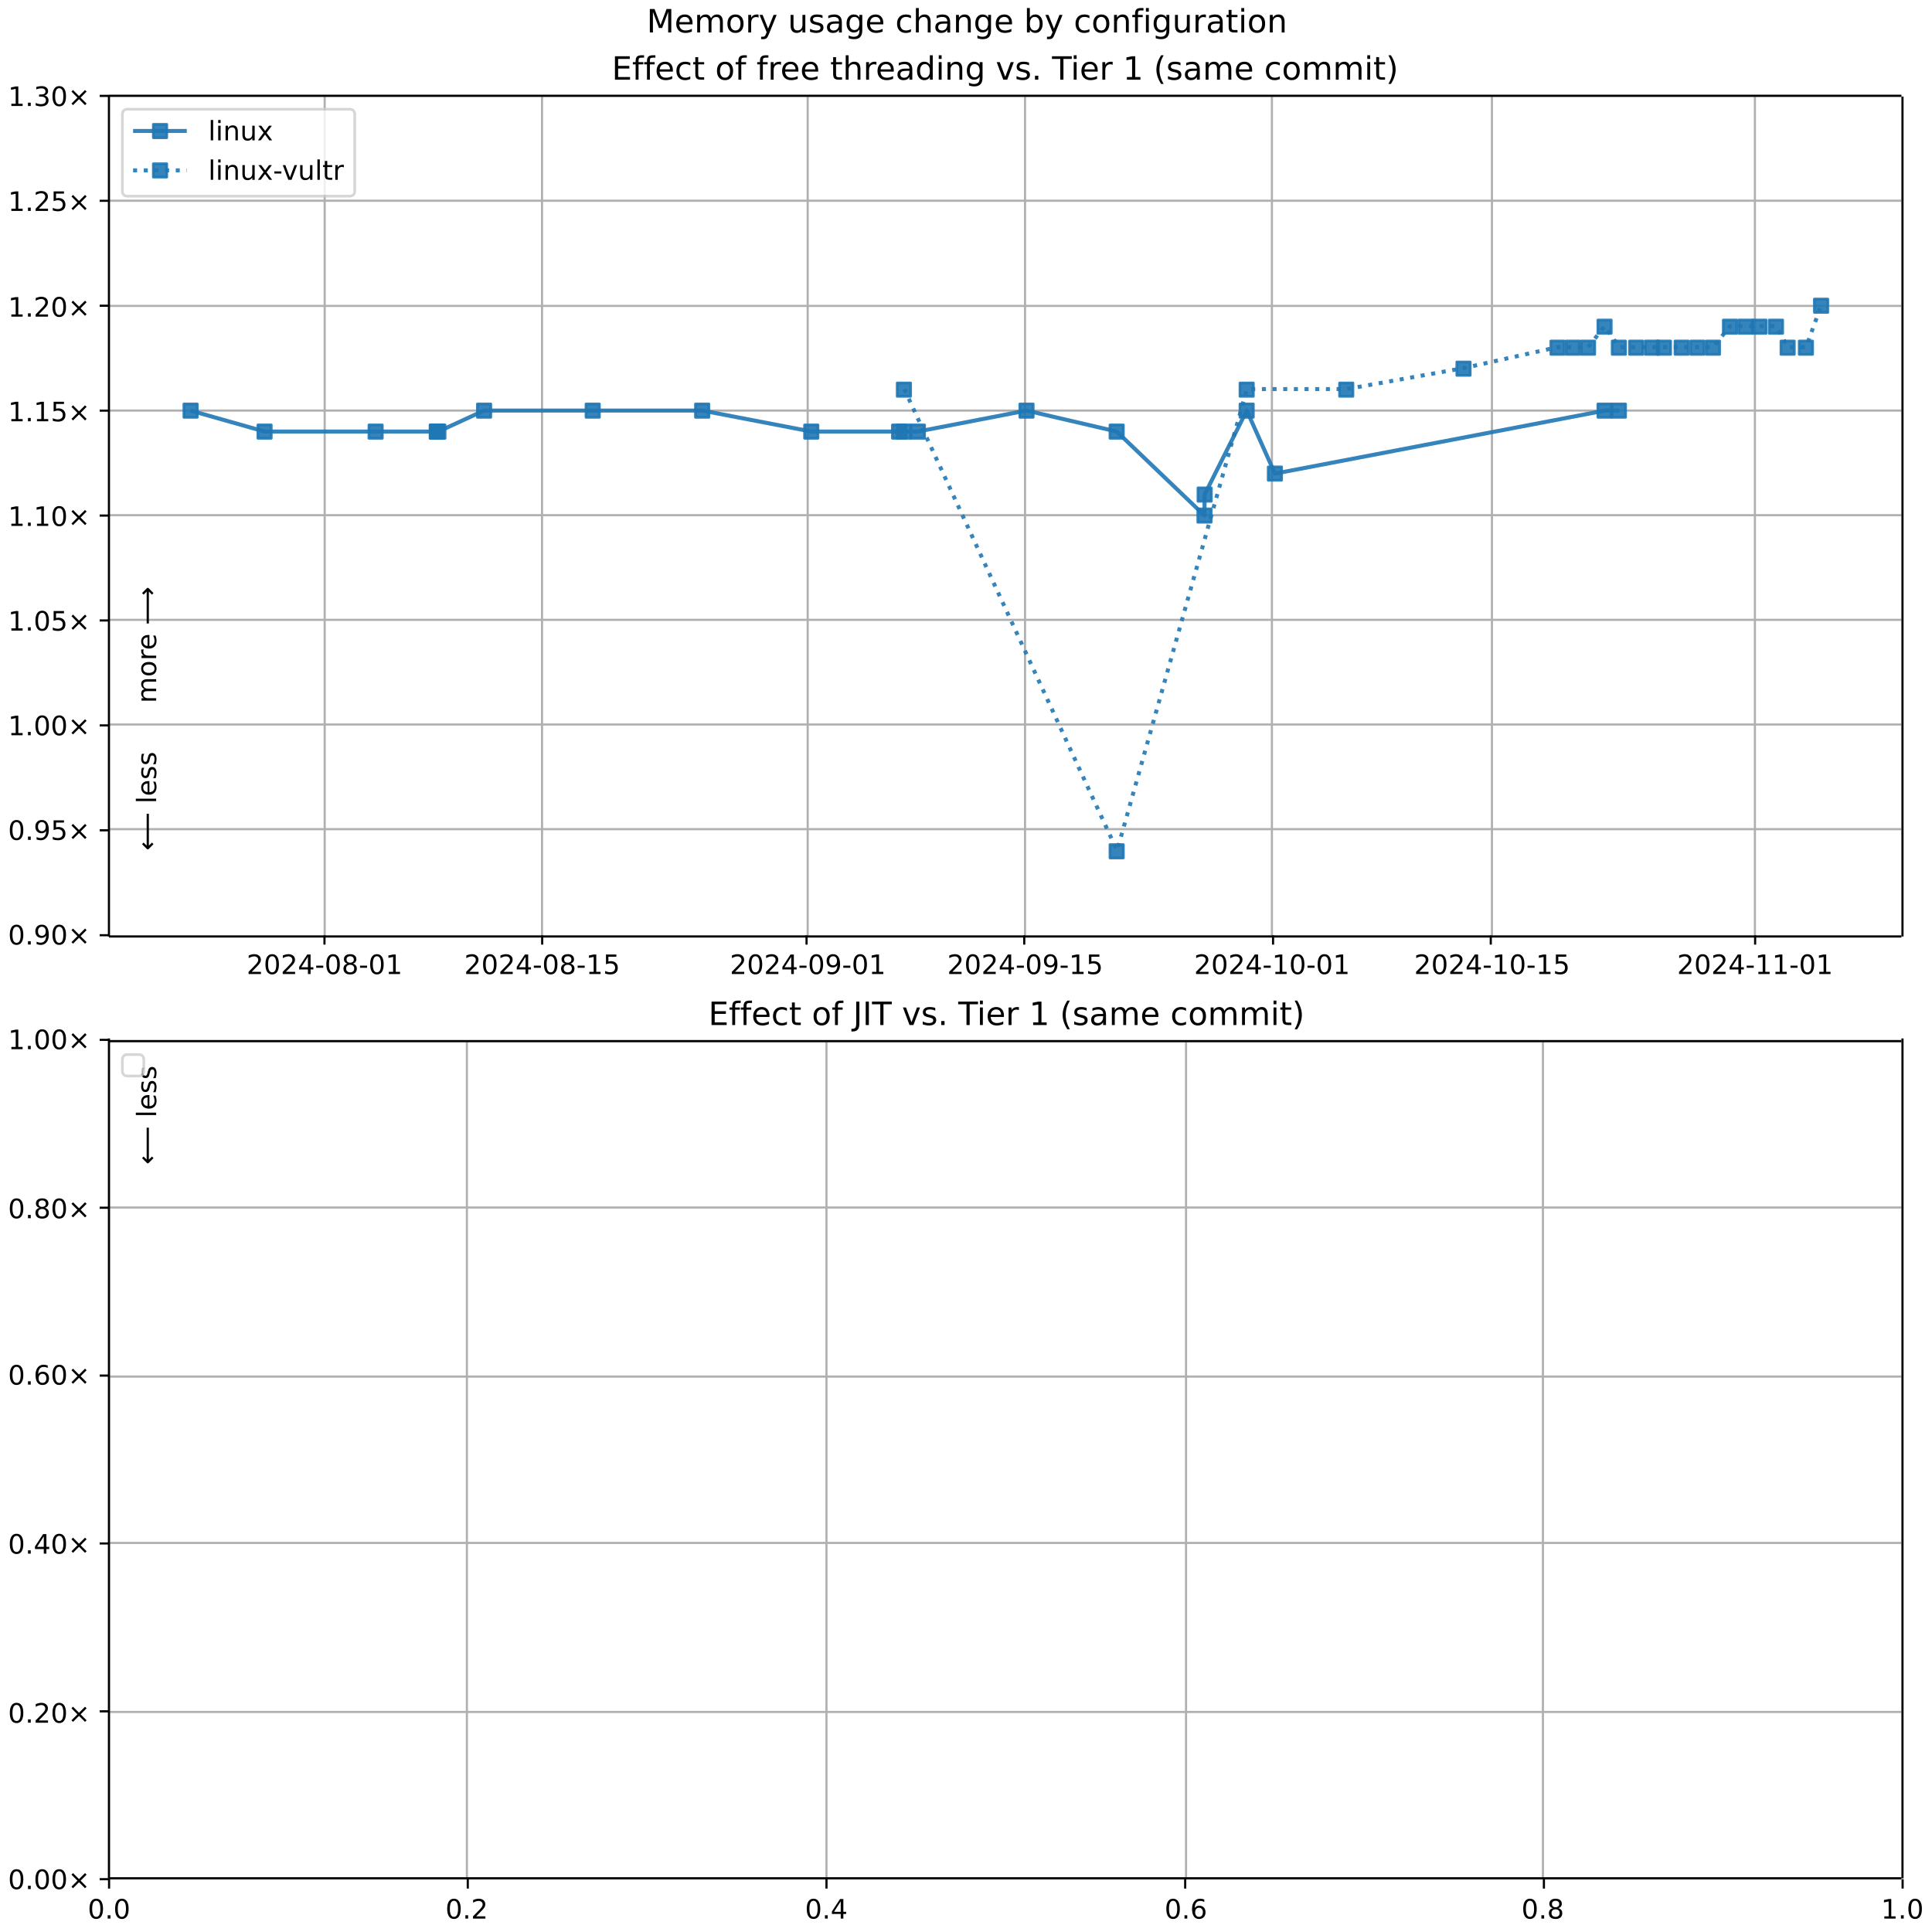
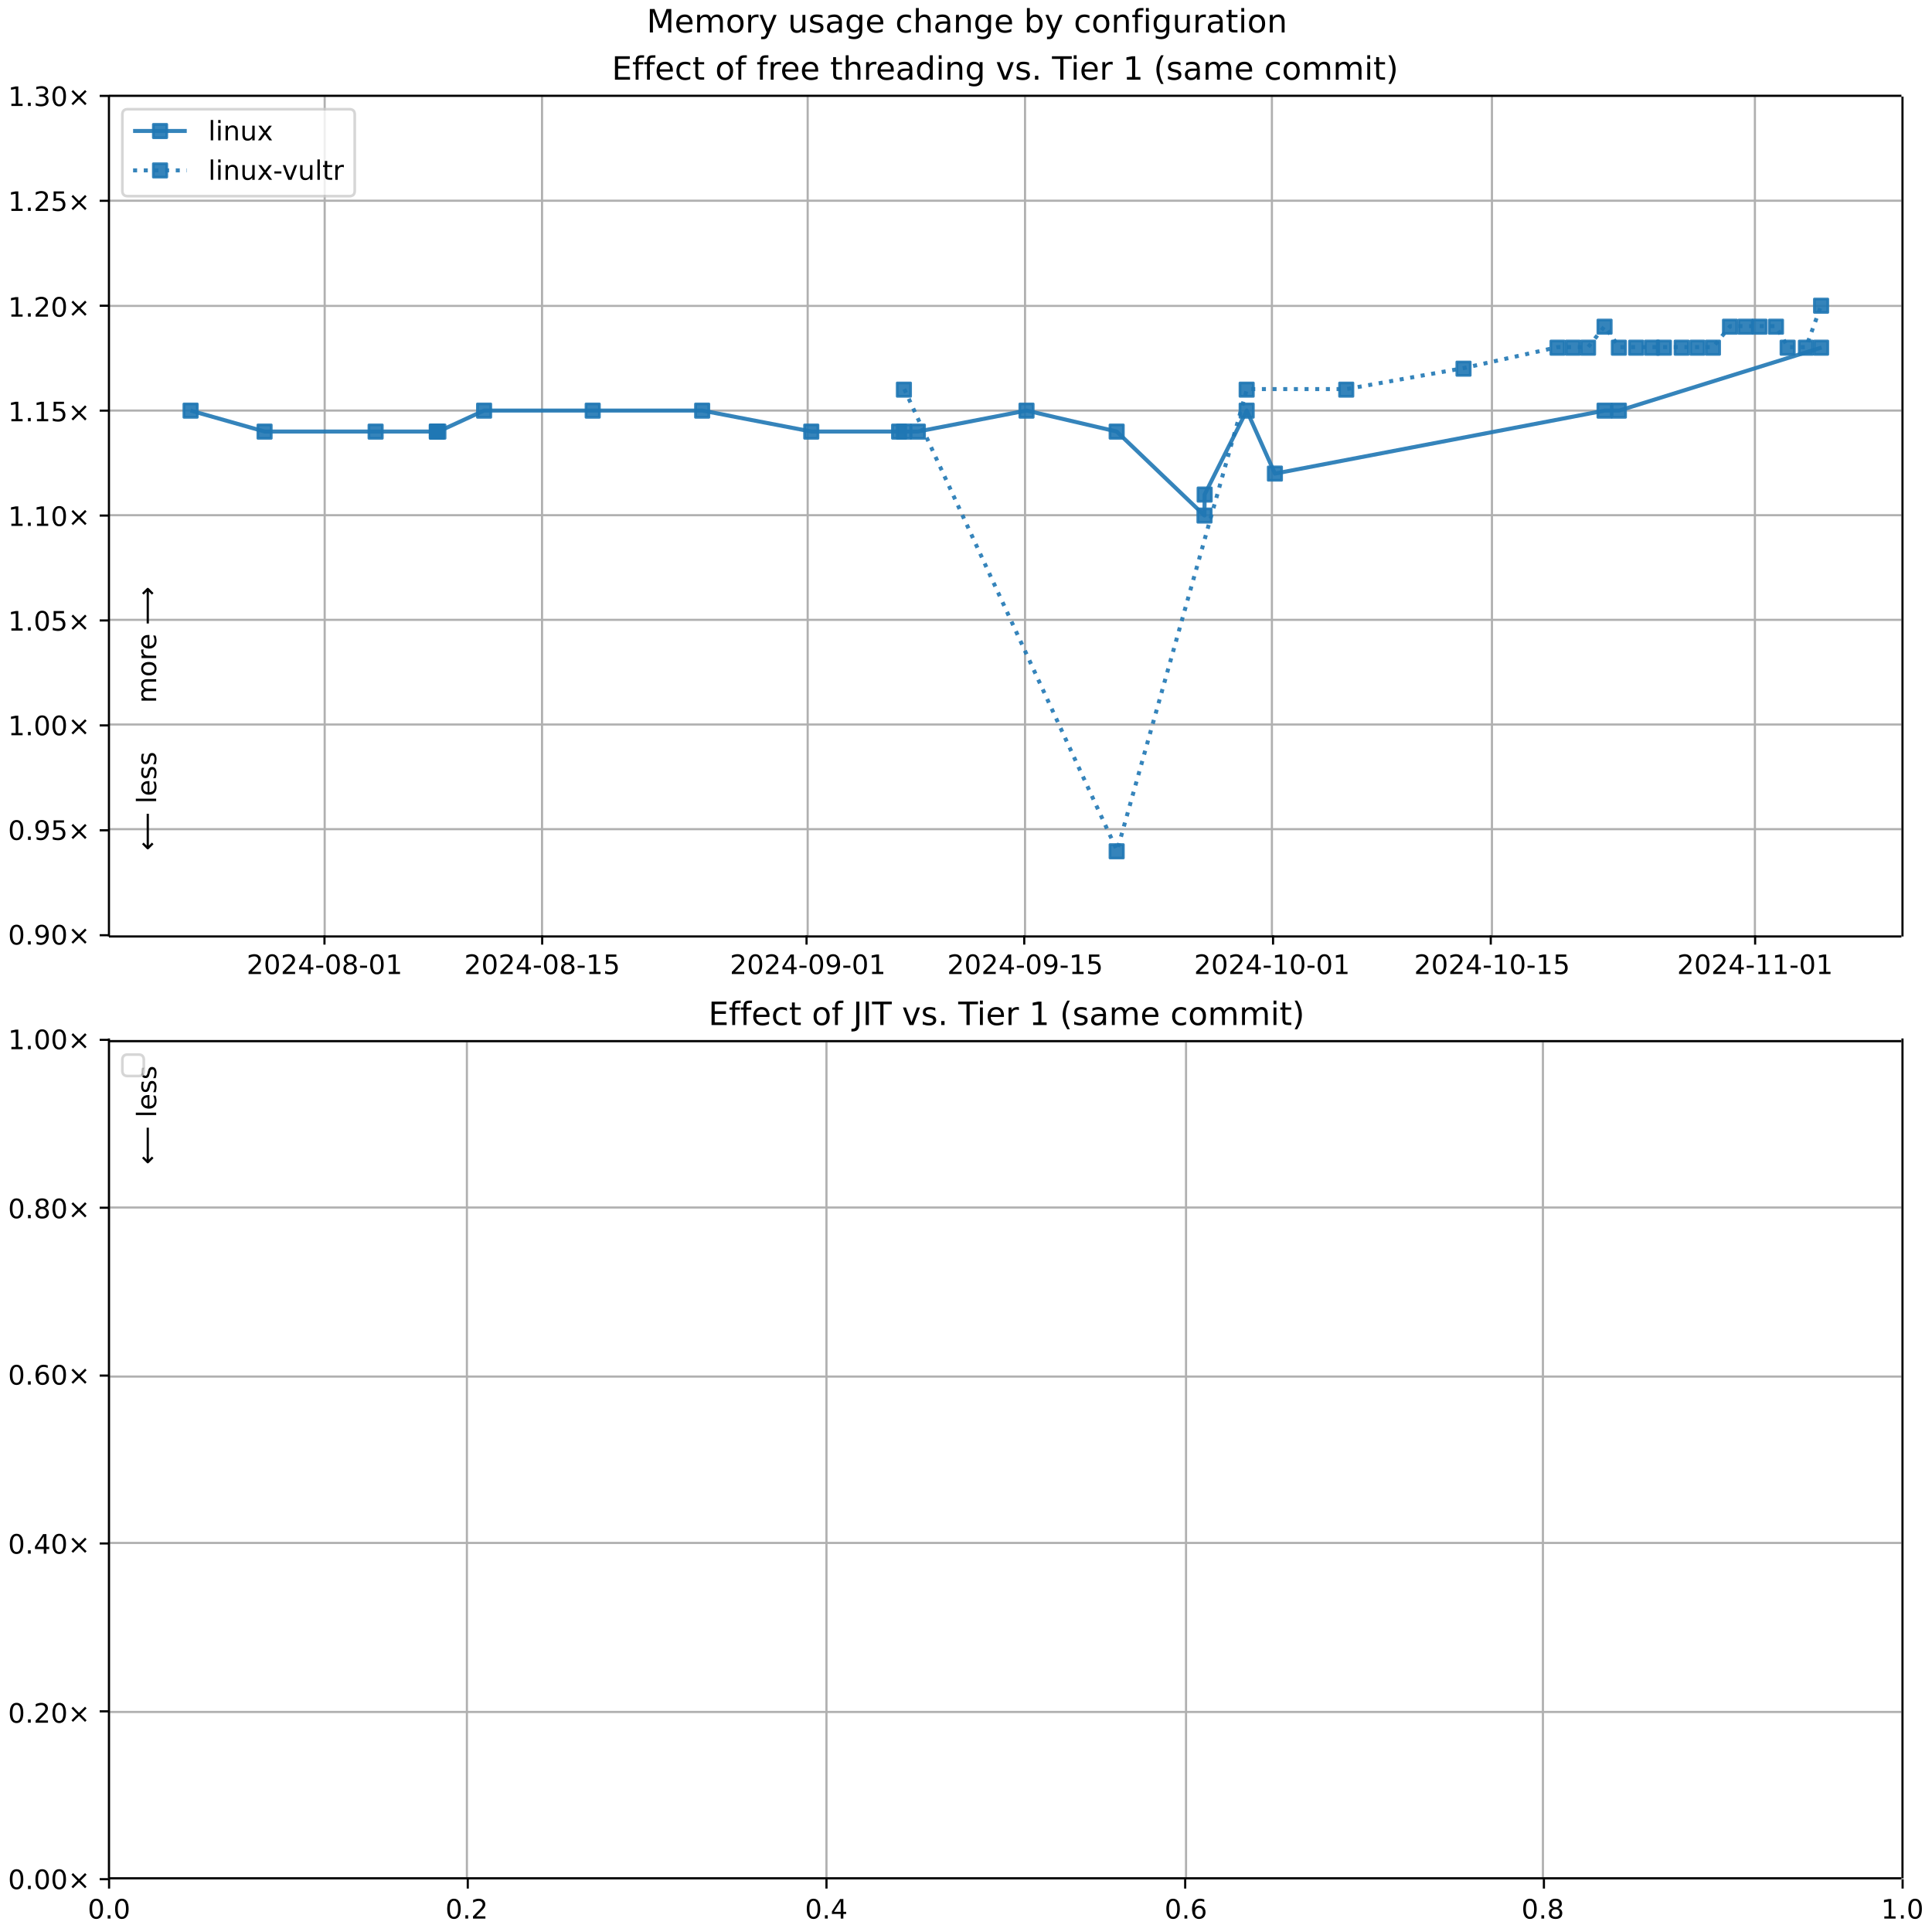
<svg xmlns="http://www.w3.org/2000/svg" xmlns:xlink="http://www.w3.org/1999/xlink" width="720pt" height="720pt" version="1.1" viewBox="0 0 720 720">
  <defs>
    <style type="text/css">*{stroke-linejoin: round; stroke-linecap: butt}</style>
  </defs>
  <path d="m0 720h720v-720h-720z" fill="#fff" />
  <path d="m40.6 349h668v-313h-668z" fill="#fff" />
  <path d="m121 349v-313" clip-path="url(#e)" fill="none" stroke="#b0b0b0" stroke-linecap="square" stroke-width=".8" />
  <defs>
    <path id="l" d="m0 0v3.5" stroke="#000" stroke-width=".8" />
  </defs>
  <use x="120.923" y="348.529" stroke="#000000" stroke-width=".8" xlink:href="#l" />
  <g transform="translate(91.9 363) scale(.1 -.1)">
    <defs>
      <path id="f" transform="scale(.0156)" d="m1228 531h2203v-531h-2962v531q359 372 979 998 621 627 780 809 303 340 423 576 121 236 121 464 0 372-261 606-261 235-680 235-297 0-627-103-329-103-704-313v638q381 153 712 231 332 78 607 78 725 0 1156-363 431-362 431-968 0-288-108-546-107-257-392-607-78-91-497-524-418-433-1181-1211z" />
      <path id="b" transform="scale(.0156)" d="m2034 4250q-487 0-733-480-245-479-245-1442 0-959 245-1439 246-480 733-480 491 0 736 480 246 480 246 1439 0 963-246 1442-245 480-736 480zm0 500q785 0 1199-621 414-620 414-1801 0-1178-414-1799-414-620-1199-620-784 0-1198 620-414 621-414 1799 0 1181 414 1801 414 621 1198 621z" />
      <path id="r" transform="scale(.0156)" d="m2419 4116-1594-2491h1594v2491zm-166 550h794v-3041h666v-525h-666v-1100h-628v1100h-2106v609l1940 2957z" />
      <path id="j" transform="scale(.0156)" d="m313 2009h1684v-512h-1684v512z" />
      <path id="ac" transform="scale(.0156)" d="m2034 2216q-450 0-708-241-257-241-257-662 0-422 257-663 258-241 708-241t709 242q260 243 260 662 0 421-258 662-257 241-711 241zm-631 268q-406 100-633 378-226 279-226 679 0 559 398 884 399 325 1092 325 697 0 1094-325t397-884q0-400-227-679-226-278-629-378 456-106 710-416 255-309 255-755 0-679-414-1042-414-362-1186-362-771 0-1186 362-414 363-414 1042 0 446 256 755 257 310 713 416zm-231 997q0-362 226-565 227-203 636-203 407 0 636 203 230 203 230 565 0 363-230 566-229 203-636 203-409 0-636-203-226-203-226-566z" />
      <path id="c" transform="scale(.0156)" d="m794 531h1031v3560l-1122-225v575l1116 225h631v-4135h1031v-531h-2687v531z" />
    </defs>
    <use xlink:href="#f" />
    <use x="63.623" xlink:href="#b" />
    <use x="127.246" xlink:href="#f" />
    <use x="190.869" xlink:href="#r" />
    <use x="254.492" xlink:href="#j" />
    <use x="290.576" xlink:href="#b" />
    <use x="354.199" xlink:href="#ac" />
    <use x="417.822" xlink:href="#j" />
    <use x="453.906" xlink:href="#b" />
    <use x="517.529" xlink:href="#c" />
  </g>
  <path d="m202 349v-313" clip-path="url(#e)" fill="none" stroke="#b0b0b0" stroke-linecap="square" stroke-width=".8" />
  <use x="202.056" y="348.529" stroke="#000000" stroke-width=".8" xlink:href="#l" />
  <g transform="translate(173 363) scale(.1 -.1)">
    <defs>
      <path id="u" transform="scale(.0156)" d="m691 4666h2478v-532h-1900v-1143q137 47 274 70 138 23 276 23 781 0 1237-428 457-428 457-1159 0-753-469-1171-469-417-1322-417-294 0-599 50-304 50-629 150v635q281-153 581-228t634-75q541 0 856 284 316 284 316 772 0 487-316 771-315 285-856 285-253 0-505-56-251-56-513-175v2344z" />
    </defs>
    <use xlink:href="#f" />
    <use x="63.623" xlink:href="#b" />
    <use x="127.246" xlink:href="#f" />
    <use x="190.869" xlink:href="#r" />
    <use x="254.492" xlink:href="#j" />
    <use x="290.576" xlink:href="#b" />
    <use x="354.199" xlink:href="#ac" />
    <use x="417.822" xlink:href="#j" />
    <use x="453.906" xlink:href="#c" />
    <use x="517.529" xlink:href="#u" />
  </g>
  <path d="m301 349v-313" clip-path="url(#e)" fill="none" stroke="#b0b0b0" stroke-linecap="square" stroke-width=".8" />
  <use x="300.575" y="348.529" stroke="#000000" stroke-width=".8" xlink:href="#l" />
  <g transform="translate(272 363) scale(.1 -.1)">
    <defs>
      <path id="ab" transform="scale(.0156)" d="m703 97v575q238-113 481-172 244-59 479-59 625 0 954 420 330 420 377 1277-181-269-460-413-278-144-615-144-700 0-1108 423-408 424-408 1159 0 718 425 1152 425 435 1131 435 810 0 1236-621 427-620 427-1801 0-1103-524-1761-523-658-1407-658-238 0-482 47-243 47-506 141zm1256 1978q425 0 673 290 249 291 249 798 0 503-249 795-248 292-673 292t-673-292-248-795q0-507 248-798 248-290 673-290z" />
    </defs>
    <use xlink:href="#f" />
    <use x="63.623" xlink:href="#b" />
    <use x="127.246" xlink:href="#f" />
    <use x="190.869" xlink:href="#r" />
    <use x="254.492" xlink:href="#j" />
    <use x="290.576" xlink:href="#b" />
    <use x="354.199" xlink:href="#ab" />
    <use x="417.822" xlink:href="#j" />
    <use x="453.906" xlink:href="#b" />
    <use x="517.529" xlink:href="#c" />
  </g>
  <path d="m382 349v-313" clip-path="url(#e)" fill="none" stroke="#b0b0b0" stroke-linecap="square" stroke-width=".8" />
  <use x="381.708" y="348.529" stroke="#000000" stroke-width=".8" xlink:href="#l" />
  <g transform="translate(353 363) scale(.1 -.1)">
    <use xlink:href="#f" />
    <use x="63.623" xlink:href="#b" />
    <use x="127.246" xlink:href="#f" />
    <use x="190.869" xlink:href="#r" />
    <use x="254.492" xlink:href="#j" />
    <use x="290.576" xlink:href="#b" />
    <use x="354.199" xlink:href="#ab" />
    <use x="417.822" xlink:href="#j" />
    <use x="453.906" xlink:href="#c" />
    <use x="517.529" xlink:href="#u" />
  </g>
  <path d="m474 349v-313" clip-path="url(#e)" fill="none" stroke="#b0b0b0" stroke-linecap="square" stroke-width=".8" />
  <use x="474.432" y="348.529" stroke="#000000" stroke-width=".8" xlink:href="#l" />
  <g transform="translate(445 363) scale(.1 -.1)">
    <use xlink:href="#f" />
    <use x="63.623" xlink:href="#b" />
    <use x="127.246" xlink:href="#f" />
    <use x="190.869" xlink:href="#r" />
    <use x="254.492" xlink:href="#j" />
    <use x="290.576" xlink:href="#c" />
    <use x="354.199" xlink:href="#b" />
    <use x="417.822" xlink:href="#j" />
    <use x="453.906" xlink:href="#b" />
    <use x="517.529" xlink:href="#c" />
  </g>
  <path d="m556 349v-313" clip-path="url(#e)" fill="none" stroke="#b0b0b0" stroke-linecap="square" stroke-width=".8" />
  <use x="555.565" y="348.529" stroke="#000000" stroke-width=".8" xlink:href="#l" />
  <g transform="translate(527 363) scale(.1 -.1)">
    <use xlink:href="#f" />
    <use x="63.623" xlink:href="#b" />
    <use x="127.246" xlink:href="#f" />
    <use x="190.869" xlink:href="#r" />
    <use x="254.492" xlink:href="#j" />
    <use x="290.576" xlink:href="#c" />
    <use x="354.199" xlink:href="#b" />
    <use x="417.822" xlink:href="#j" />
    <use x="453.906" xlink:href="#c" />
    <use x="517.529" xlink:href="#u" />
  </g>
  <path d="m654 349v-313" clip-path="url(#e)" fill="none" stroke="#b0b0b0" stroke-linecap="square" stroke-width=".8" />
  <use x="654.084" y="348.529" stroke="#000000" stroke-width=".8" xlink:href="#l" />
  <g transform="translate(625 363) scale(.1 -.1)">
    <use xlink:href="#f" />
    <use x="63.623" xlink:href="#b" />
    <use x="127.246" xlink:href="#f" />
    <use x="190.869" xlink:href="#r" />
    <use x="254.492" xlink:href="#j" />
    <use x="290.576" xlink:href="#c" />
    <use x="354.199" xlink:href="#c" />
    <use x="417.822" xlink:href="#j" />
    <use x="453.906" xlink:href="#b" />
    <use x="517.529" xlink:href="#c" />
  </g>
  <path d="m40.6 349h668" clip-path="url(#e)" fill="none" stroke="#b0b0b0" stroke-linecap="square" stroke-width=".8" />
  <defs>
    <path id="h" d="m0 0h-3.5" stroke="#000" stroke-width=".8" />
  </defs>
  <use x="40.646" y="348.529" stroke="#000000" stroke-width=".8" xlink:href="#h" />
  <g transform="translate(3 352) scale(.1 -.1)">
    <defs>
      <path id="d" transform="scale(.0156)" d="m684 794h660v-794h-660v794z" />
      <path id="i" transform="scale(.0156)" d="m4488 3438-1429-1435 1429-1428-372-378-1435 1434-1434-1434-369 378 1425 1428-1425 1435 369 378 1434-1435 1435 1435 372-378z" />
    </defs>
    <use xlink:href="#b" />
    <use x="63.623" xlink:href="#d" />
    <use x="95.41" xlink:href="#ab" />
    <use x="159.033" xlink:href="#b" />
    <use x="222.656" xlink:href="#i" />
  </g>
  <path d="m40.6 309h668" clip-path="url(#e)" fill="none" stroke="#b0b0b0" stroke-linecap="square" stroke-width=".8" />
  <use x="40.646" y="309.429" stroke="#000000" stroke-width=".8" xlink:href="#h" />
  <g transform="translate(3 313) scale(.1 -.1)">
    <use xlink:href="#b" />
    <use x="63.623" xlink:href="#d" />
    <use x="95.41" xlink:href="#ab" />
    <use x="159.033" xlink:href="#u" />
    <use x="222.656" xlink:href="#i" />
  </g>
  <path d="m40.6 270h668" clip-path="url(#e)" fill="none" stroke="#b0b0b0" stroke-linecap="square" stroke-width=".8" />
  <use x="40.646" y="270.33" stroke="#000000" stroke-width=".8" xlink:href="#h" />
  <g transform="translate(3 274) scale(.1 -.1)">
    <use xlink:href="#c" />
    <use x="63.623" xlink:href="#d" />
    <use x="95.41" xlink:href="#b" />
    <use x="159.033" xlink:href="#b" />
    <use x="222.656" xlink:href="#i" />
  </g>
  <path d="m40.6 231h668" clip-path="url(#e)" fill="none" stroke="#b0b0b0" stroke-linecap="square" stroke-width=".8" />
  <use x="40.646" y="231.23" stroke="#000000" stroke-width=".8" xlink:href="#h" />
  <g transform="translate(3 235) scale(.1 -.1)">
    <use xlink:href="#c" />
    <use x="63.623" xlink:href="#d" />
    <use x="95.41" xlink:href="#b" />
    <use x="159.033" xlink:href="#u" />
    <use x="222.656" xlink:href="#i" />
  </g>
  <path d="m40.6 192h668" clip-path="url(#e)" fill="none" stroke="#b0b0b0" stroke-linecap="square" stroke-width=".8" />
  <use x="40.646" y="192.131" stroke="#000000" stroke-width=".8" xlink:href="#h" />
  <g transform="translate(3 196) scale(.1 -.1)">
    <use xlink:href="#c" />
    <use x="63.623" xlink:href="#d" />
    <use x="95.41" xlink:href="#c" />
    <use x="159.033" xlink:href="#b" />
    <use x="222.656" xlink:href="#i" />
  </g>
  <path d="m40.6 153h668" clip-path="url(#e)" fill="none" stroke="#b0b0b0" stroke-linecap="square" stroke-width=".8" />
  <use x="40.646" y="153.031" stroke="#000000" stroke-width=".8" xlink:href="#h" />
  <g transform="translate(3 157) scale(.1 -.1)">
    <use xlink:href="#c" />
    <use x="63.623" xlink:href="#d" />
    <use x="95.41" xlink:href="#c" />
    <use x="159.033" xlink:href="#u" />
    <use x="222.656" xlink:href="#i" />
  </g>
  <path d="m40.6 114h668" clip-path="url(#e)" fill="none" stroke="#b0b0b0" stroke-linecap="square" stroke-width=".8" />
  <use x="40.646" y="113.932" stroke="#000000" stroke-width=".8" xlink:href="#h" />
  <g transform="translate(3 118) scale(.1 -.1)">
    <use xlink:href="#c" />
    <use x="63.623" xlink:href="#d" />
    <use x="95.41" xlink:href="#f" />
    <use x="159.033" xlink:href="#b" />
    <use x="222.656" xlink:href="#i" />
  </g>
  <path d="m40.6 74.8h668" clip-path="url(#e)" fill="none" stroke="#b0b0b0" stroke-linecap="square" stroke-width=".8" />
  <use x="40.646" y="74.832" stroke="#000000" stroke-width=".8" xlink:href="#h" />
  <g transform="translate(3 78.6) scale(.1 -.1)">
    <use xlink:href="#c" />
    <use x="63.623" xlink:href="#d" />
    <use x="95.41" xlink:href="#f" />
    <use x="159.033" xlink:href="#u" />
    <use x="222.656" xlink:href="#i" />
  </g>
  <path d="m40.6 35.7h668" clip-path="url(#e)" fill="none" stroke="#b0b0b0" stroke-linecap="square" stroke-width=".8" />
  <use x="40.646" y="35.733" stroke="#000000" stroke-width=".8" xlink:href="#h" />
  <g transform="translate(3 39.5) scale(.1 -.1)">
    <defs>
      <path id="at" transform="scale(.0156)" d="m2597 2516q453-97 707-404 255-306 255-756 0-690-475-1069-475-378-1350-378-293 0-604 58t-642 174v609q262-153 574-231 313-78 654-78 593 0 904 234t311 681q0 413-289 645-289 233-804 233h-544v519h569q465 0 712 186t247 536q0 359-255 551-254 193-729 193-260 0-557-57-297-56-653-174v562q360 100 674 150t592 50q719 0 1137-327 419-326 419-882 0-388-222-655t-631-370z" />
    </defs>
    <use xlink:href="#c" />
    <use x="63.623" xlink:href="#d" />
    <use x="95.41" xlink:href="#at" />
    <use x="159.033" xlink:href="#b" />
    <use x="222.656" xlink:href="#i" />
  </g>
-   <path d="m71 153 27.6 7.82h41.4 22.8 0.037 0.552l17-7.82h40.5 40.8l40.7 7.82h32.7 1.78 5.2l40.5-7.82 33.6 7.82 32.7 31.3 0.061-7.82 15.7-31.3 10.5 23.5 123-23.5h5.33" clip-path="url(#e)" fill="none" stroke="#1f77b4" stroke-linecap="square" stroke-opacity=".9" stroke-width="1.5" />
+   <path d="m71 153 27.6 7.82h41.4 22.8 0.037 0.552l17-7.82h40.5 40.8l40.7 7.82h32.7 1.78 5.2l40.5-7.82 33.6 7.82 32.7 31.3 0.061-7.82 15.7-31.3 10.5 23.5 123-23.5h5.33l75.4-23.5" clip-path="url(#e)" fill="none" stroke="#1f77b4" stroke-linecap="square" stroke-opacity=".9" stroke-width="1.5" />
  <defs>
    <path id="a" d="m-2.5 2.5h5v-5h-5z" stroke="#1f77b4" stroke-opacity=".9" />
  </defs>
  <g clip-path="url(#e)" fill="#1f77b4" fill-opacity=".9" stroke="#1f77b4" stroke-opacity=".9">
    <use x="71.027" y="153.031" xlink:href="#a" />
    <use x="98.601" y="160.851" xlink:href="#a" />
    <use x="139.982" y="160.851" xlink:href="#a" />
    <use x="162.781" y="160.851" xlink:href="#a" />
    <use x="162.818" y="160.851" xlink:href="#a" />
    <use x="163.37" y="160.851" xlink:href="#a" />
    <use x="180.409" y="153.031" xlink:href="#a" />
    <use x="220.883" y="153.031" xlink:href="#a" />
    <use x="261.676" y="153.031" xlink:href="#a" />
    <use x="302.334" y="160.851" xlink:href="#a" />
    <use x="335.073" y="160.851" xlink:href="#a" />
    <use x="336.857" y="160.851" xlink:href="#a" />
    <use x="342.055" y="160.851" xlink:href="#a" />
    <use x="382.553" y="153.031" xlink:href="#a" />
    <use x="416.149" y="160.851" xlink:href="#a" />
    <use x="448.882" y="192.131" xlink:href="#a" />
    <use x="448.942" y="184.311" xlink:href="#a" />
    <use x="464.595" y="153.031" xlink:href="#a" />
    <use x="475.119" y="176.491" xlink:href="#a" />
    <use x="597.973" y="153.031" xlink:href="#a" />
    <use x="603.305" y="153.031" xlink:href="#a" />
+     <use x="678.666" y="129.572" xlink:href="#a" />
  </g>
  <g stroke="#1f77b4" stroke-opacity=".9">
    <path d="m337 145 79.3 172 48.4-172h37.1l43.7-7.82 35-7.82h5.72 5.64l6.16-7.82 5.33 7.82h6.46 5.89 4.44 6.62 5.86 5.79l6.36-7.82h5.79 5.2 6.14l4.35 7.82h6.81l5.66-15.6" clip-path="url(#e)" fill="none" stroke-dasharray="1.5,2.475" stroke-width="1.5" />
    <g clip-path="url(#e)" fill="#1f77b4" fill-opacity=".9">
      <use x="336.857" y="145.211" xlink:href="#a" />
      <use x="416.149" y="317.249" xlink:href="#a" />
      <use x="464.595" y="145.211" xlink:href="#a" />
      <use x="501.705" y="145.211" xlink:href="#a" />
      <use x="545.413" y="137.391" xlink:href="#a" />
      <use x="580.457" y="129.572" xlink:href="#a" />
      <use x="586.179" y="129.572" xlink:href="#a" />
      <use x="591.818" y="129.572" xlink:href="#a" />
      <use x="597.973" y="121.752" xlink:href="#a" />
      <use x="603.305" y="129.572" xlink:href="#a" />
      <use x="609.766" y="129.572" xlink:href="#a" />
      <use x="615.656" y="129.572" xlink:href="#a" />
      <use x="620.098" y="129.572" xlink:href="#a" />
      <use x="626.72" y="129.572" xlink:href="#a" />
      <use x="632.577" y="129.572" xlink:href="#a" />
      <use x="638.362" y="129.572" xlink:href="#a" />
      <use x="644.72" y="121.752" xlink:href="#a" />
      <use x="650.513" y="121.752" xlink:href="#a" />
      <use x="655.712" y="121.752" xlink:href="#a" />
      <use x="661.855" y="121.752" xlink:href="#a" />
      <use x="666.203" y="129.572" xlink:href="#a" />
      <use x="673.011" y="129.572" xlink:href="#a" />
      <use x="678.666" y="113.932" xlink:href="#a" />
    </g>
  </g>
  <path d="m40.6 349v-313" fill="none" stroke="#000" stroke-linecap="square" stroke-width=".8" />
  <path d="m709 349v-313" fill="none" stroke="#000" stroke-linecap="square" stroke-width=".8" />
  <path d="m40.6 349h668" fill="none" stroke="#000" stroke-linecap="square" stroke-width=".8" />
  <path d="m40.6 35.7h668" fill="none" stroke="#000" stroke-linecap="square" stroke-width=".8" />
  <g clip-path="url(#e)">
    <g transform="translate(58.2 262) rotate(-90) scale(.1 -.1)">
      <defs>
        <path id="p" transform="scale(.0156)" d="m3328 2828q216 388 516 572t706 184q547 0 844-383 297-382 297-1088v-2113h-578v2094q0 503-179 746-178 244-543 244-447 0-707-297-259-296-259-809v-1978h-578v2094q0 506-178 748t-550 242q-441 0-701-298-259-298-259-808v-1978h-578v3500h578v-544q197 322 472 475t653 153q382 0 649-194 267-193 395-562z" />
        <path id="o" transform="scale(.0156)" d="m1959 3097q-462 0-731-361t-269-989 267-989q268-361 733-361 460 0 728 362 269 363 269 988 0 622-269 986-268 364-728 364zm0 487q750 0 1178-488 429-487 429-1349 0-859-429-1349-428-489-1178-489-753 0-1180 489-426 490-426 1349 0 862 426 1349 427 488 1180 488z" />
        <path id="n" transform="scale(.0156)" d="m2631 2963q-97 56-211 82-114 27-251 27-488 0-749-317t-261-911v-1844h-578v3500h578v-544q182 319 472 473 291 155 707 155 59 0 131-8 72-7 159-23l3-590z" />
        <path id="g" transform="scale(.0156)" d="m3597 1894v-281h-2644q38-594 358-905t892-311q331 0 642 81t618 244v-544q-310-131-635-200t-659-69q-838 0-1327 487-489 488-489 1320 0 859 464 1363 464 505 1252 505 706 0 1117-455 411-454 411-1235zm-575 169q-6 471-264 752-258 282-683 282-481 0-770-272t-333-766l2050 4z" />
        <path id="am" transform="scale(.0156)" d="m8863 2147v-281l-1229-1228-375 375 729 728h-7622v531h7622l-729 728 375 375 1229-1228z" />
      </defs>
      <use xlink:href="#p" />
      <use x="97.412" xlink:href="#o" />
      <use x="158.594" xlink:href="#n" />
      <use x="197.457" xlink:href="#g" />
      <use x="258.98" xlink:href="#DejaVuSans-20" />
      <use x="290.768" xlink:href="#am" />
    </g>
  </g>
  <g clip-path="url(#e)">
    <g transform="translate(58.2 317) rotate(-90) scale(.1 -.1)">
      <defs>
        <path id="an" transform="scale(.0156)" d="m313 1866v281l1228 1228 375-375-728-728h7621v-531h-7621l728-728-375-375-1228 1228z" />
        <path id="z" transform="scale(.0156)" d="m603 4863h575v-4863h-575v4863z" />
        <path id="m" transform="scale(.0156)" d="m2834 3397v-544q-243 125-506 187-262 63-544 63-428 0-642-131t-214-394q0-200 153-314t616-217l197-44q612-131 870-370t258-667q0-488-386-773-386-284-1061-284-281 0-586 55t-642 164v594q319-166 628-249 309-82 613-82 406 0 624 139 219 139 219 392 0 234-158 359-157 125-692 241l-200 47q-534 112-772 345-237 233-237 639 0 494 350 762 350 269 994 269 318 0 599-47 282-46 519-140z" />
      </defs>
      <use xlink:href="#an" />
      <use x="143.359" xlink:href="#DejaVuSans-20" />
      <use x="175.146" xlink:href="#z" />
      <use x="202.93" xlink:href="#g" />
      <use x="264.453" xlink:href="#m" />
      <use x="316.553" xlink:href="#m" />
    </g>
  </g>
  <g transform="translate(228 29.7) scale(.12 -.12)">
    <defs>
      <path id="ai" transform="scale(.0156)" d="m628 4666h2950v-532h-2319v-1381h2222v-531h-2222v-1691h2375v-531h-3006v4666z" />
      <path id="s" transform="scale(.0156)" d="m2375 4863v-479h-550q-309 0-430-125-120-125-120-450v-309h947v-447h-947v-3053h-578v3053h-550v447h550v244q0 584 272 851 272 268 862 268h544z" />
      <path id="w" transform="scale(.0156)" d="m3122 3366v-538q-244 135-489 202t-495 67q-560 0-870-355-309-354-309-995t309-996q310-354 870-354 250 0 495 67t489 202v-532q-241-112-499-168-257-57-548-57-791 0-1257 497-465 497-465 1341 0 856 470 1346 471 491 1290 491 265 0 518-55 253-54 491-163z" />
      <path id="t" transform="scale(.0156)" d="m1172 4494v-994h1184v-447h-1184v-1900q0-428 117-550t477-122h590v-481h-590q-666 0-919 248-253 249-253 905v1900h-422v447h422v994h578z" />
      <path id="ah" transform="scale(.0156)" d="m3513 2113v-2113h-575v2094q0 497-194 743-194 247-581 247-466 0-735-297-269-296-269-809v-1978h-578v4863h578v-1907q207 316 486 472 280 156 646 156 603 0 912-373 310-373 310-1098z" />
      <path id="x" transform="scale(.0156)" d="m2194 1759q-697 0-966-159t-269-544q0-306 202-486 202-179 548-179 479 0 768 339t289 901v128h-572zm1147 238v-2e3h-575v531q-197-318-491-470t-719-152q-537 0-855 302-317 302-317 808 0 590 395 890 396 300 1180 300h807v57q0 397-261 614t-733 217q-300 0-585-72-284-72-546-216v532q315 122 612 182 297 61 578 61 760 0 1135-394 375-393 375-1193z" />
      <path id="ao" transform="scale(.0156)" d="m2906 2969v1894h575v-4863h-575v525q-181-312-458-464-276-152-664-152-634 0-1033 506-398 507-398 1332t398 1331q399 506 1033 506 388 0 664-152 277-151 458-463zm-1959-1222q0-634 261-995t717-361 718 361q263 361 263 995t-263 995q-262 361-718 361t-717-361-261-995z" />
      <path id="q" transform="scale(.0156)" d="m603 3500h575v-3500h-575v3500zm0 1363h575v-729h-575v729z" />
      <path id="v" transform="scale(.0156)" d="m3513 2113v-2113h-575v2094q0 497-194 743-194 247-581 247-466 0-735-297-269-296-269-809v-1978h-578v3500h578v-544q207 316 486 472 280 156 646 156 603 0 912-373 310-373 310-1098z" />
      <path id="aa" transform="scale(.0156)" d="m2906 1791q0 625-258 968-257 344-723 344-462 0-720-344-258-343-258-968 0-622 258-966t720-344q466 0 723 344 258 344 258 966zm575-1357q0-893-397-1329-396-436-1215-436-303 0-572 45t-522 139v559q253-137 500-202 247-66 503-66 566 0 847 295t281 892v285q-178-310-456-463t-666-153q-643 0-1037 490-394 491-394 1301 0 812 394 1302 394 491 1037 491 388 0 666-153t456-462v531h575v-3066z" />
      <path id="ad" transform="scale(.0156)" d="m191 3500h609l1094-2937 1094 2937h609l-1313-3500h-781l-1312 3500z" />
      <path id="ae" transform="scale(.0156)" d="m-19 4666h3947v-532h-1656v-4134h-634v4134h-1657v532z" />
      <path id="al" transform="scale(.0156)" d="m1984 4856q-418-718-622-1422-203-703-203-1425 0-721 205-1429t620-1424h-500q-468 735-701 1444t-233 1409q0 697 231 1403 232 707 703 1444h500z" />
      <path id="ak" transform="scale(.0156)" d="m513 4856h500q468-737 701-1444 233-706 233-1403 0-700-233-1409t-701-1444h-500q415 716 620 1424t205 1429q0 722-205 1425-205 704-620 1422z" />
    </defs>
    <use xlink:href="#ai" />
    <use x="63.184" xlink:href="#s" />
    <use x="98.389" xlink:href="#s" />
    <use x="133.594" xlink:href="#g" />
    <use x="195.117" xlink:href="#w" />
    <use x="250.098" xlink:href="#t" />
    <use x="289.307" xlink:href="#DejaVuSans-20" />
    <use x="321.094" xlink:href="#o" />
    <use x="382.275" xlink:href="#s" />
    <use x="417.48" xlink:href="#DejaVuSans-20" />
    <use x="449.268" xlink:href="#s" />
    <use x="484.473" xlink:href="#n" />
    <use x="523.336" xlink:href="#g" />
    <use x="584.859" xlink:href="#g" />
    <use x="646.383" xlink:href="#DejaVuSans-20" />
    <use x="678.17" xlink:href="#t" />
    <use x="717.379" xlink:href="#ah" />
    <use x="780.758" xlink:href="#n" />
    <use x="819.621" xlink:href="#g" />
    <use x="881.145" xlink:href="#x" />
    <use x="942.424" xlink:href="#ao" />
    <use x="1005.9" xlink:href="#q" />
    <use x="1033.684" xlink:href="#v" />
    <use x="1097.062" xlink:href="#aa" />
    <use x="1160.539" xlink:href="#DejaVuSans-20" />
    <use x="1192.326" xlink:href="#ad" />
    <use x="1251.506" xlink:href="#m" />
    <use x="1303.605" xlink:href="#d" />
    <use x="1335.393" xlink:href="#DejaVuSans-20" />
    <use x="1367.18" xlink:href="#ae" />
    <use x="1425.139" xlink:href="#q" />
    <use x="1452.922" xlink:href="#g" />
    <use x="1514.445" xlink:href="#n" />
    <use x="1555.559" xlink:href="#DejaVuSans-20" />
    <use x="1587.346" xlink:href="#c" />
    <use x="1650.969" xlink:href="#DejaVuSans-20" />
    <use x="1682.756" xlink:href="#al" />
    <use x="1721.77" xlink:href="#m" />
    <use x="1773.869" xlink:href="#x" />
    <use x="1835.148" xlink:href="#p" />
    <use x="1932.561" xlink:href="#g" />
    <use x="1994.084" xlink:href="#DejaVuSans-20" />
    <use x="2025.871" xlink:href="#w" />
    <use x="2080.852" xlink:href="#o" />
    <use x="2142.033" xlink:href="#p" />
    <use x="2239.445" xlink:href="#p" />
    <use x="2336.857" xlink:href="#q" />
    <use x="2364.641" xlink:href="#t" />
    <use x="2403.85" xlink:href="#ak" />
  </g>
  <path d="m47.6 73.1h82.6q2 0 2-2v-28.4q0-2-2-2h-82.6q-2 0-2 2v28.4q0 2 2 2z" fill="#fff" opacity=".8" stroke="#ccc" />
  <path d="m49.6 48.8h10 10" fill="none" stroke="#1f77b4" stroke-linecap="square" stroke-opacity=".9" stroke-width="1.5" />
  <use x="59.646" y="48.831" fill="#1f77b4" fill-opacity=".9" stroke="#1f77b4" stroke-opacity=".9" xlink:href="#a" />
  <g transform="translate(77.6 52.3) scale(.1 -.1)">
    <defs>
      <path id="y" transform="scale(.0156)" d="m544 1381v2119h575v-2097q0-497 193-746 194-248 582-248 465 0 735 297 271 297 271 810v1984h575v-3500h-575v538q-209-319-486-474-276-155-642-155-603 0-916 375-312 375-312 1097zm1447 2203z" />
      <path id="ag" transform="scale(.0156)" d="m3513 3500-1266-1703 1331-1797h-678l-1019 1375-1018-1375h-679l1360 1831-1244 1669h678l928-1247 928 1247h679z" />
    </defs>
    <use xlink:href="#z" />
    <use x="27.783" xlink:href="#q" />
    <use x="55.566" xlink:href="#v" />
    <use x="118.945" xlink:href="#y" />
    <use x="182.324" xlink:href="#ag" />
  </g>
  <path d="m49.6 63.5h10 10" fill="none" stroke="#1f77b4" stroke-dasharray="1.5,2.475" stroke-opacity=".9" stroke-width="1.5" />
  <use x="59.646" y="63.509" fill="#1f77b4" fill-opacity=".9" stroke="#1f77b4" stroke-opacity=".9" xlink:href="#a" />
  <g transform="translate(77.6 67) scale(.1 -.1)">
    <use xlink:href="#z" />
    <use x="27.783" xlink:href="#q" />
    <use x="55.566" xlink:href="#v" />
    <use x="118.945" xlink:href="#y" />
    <use x="182.324" xlink:href="#ag" />
    <use x="241.504" xlink:href="#j" />
    <use x="274.963" xlink:href="#ad" />
    <use x="334.143" xlink:href="#y" />
    <use x="397.521" xlink:href="#z" />
    <use x="425.305" xlink:href="#t" />
    <use x="464.514" xlink:href="#n" />
  </g>
  <path d="m40.6 700h668v-313h-668z" fill="#fff" />
  <path d="m40.6 700v-313" clip-path="url(#k)" fill="none" stroke="#b0b0b0" stroke-linecap="square" stroke-width=".8" />
  <use x="40.646" y="700.322" stroke="#000000" stroke-width=".8" xlink:href="#l" />
  <g transform="translate(32.7 715) scale(.1 -.1)">
    <use xlink:href="#b" />
    <use x="63.623" xlink:href="#d" />
    <use x="95.41" xlink:href="#b" />
  </g>
  <path d="m174 700v-313" clip-path="url(#k)" fill="none" stroke="#b0b0b0" stroke-linecap="square" stroke-width=".8" />
  <use x="174.326" y="700.322" stroke="#000000" stroke-width=".8" xlink:href="#l" />
  <g transform="translate(166 715) scale(.1 -.1)">
    <use xlink:href="#b" />
    <use x="63.623" xlink:href="#d" />
    <use x="95.41" xlink:href="#f" />
  </g>
  <path d="m308 700v-313" clip-path="url(#k)" fill="none" stroke="#b0b0b0" stroke-linecap="square" stroke-width=".8" />
  <use x="308.007" y="700.322" stroke="#000000" stroke-width=".8" xlink:href="#l" />
  <g transform="translate(300 715) scale(.1 -.1)">
    <use xlink:href="#b" />
    <use x="63.623" xlink:href="#d" />
    <use x="95.41" xlink:href="#r" />
  </g>
  <path d="m442 700v-313" clip-path="url(#k)" fill="none" stroke="#b0b0b0" stroke-linecap="square" stroke-width=".8" />
  <use x="441.687" y="700.322" stroke="#000000" stroke-width=".8" xlink:href="#l" />
  <g transform="translate(434 715) scale(.1 -.1)">
    <defs>
      <path id="aj" transform="scale(.0156)" d="m2113 2584q-425 0-674-291-248-290-248-796 0-503 248-796 249-292 674-292t673 292q248 293 248 796 0 506-248 796-248 291-673 291zm1253 1979v-575q-238 112-480 171-242 60-480 60-625 0-955-422-329-422-376-1275 184 272 462 417 279 145 613 145 703 0 1111-427 408-426 408-1160 0-719-425-1154-425-434-1131-434-810 0-1238 620-428 621-428 1799 0 1106 525 1764t1409 658q238 0 480-47t505-140z" />
    </defs>
    <use xlink:href="#b" />
    <use x="63.623" xlink:href="#d" />
    <use x="95.41" xlink:href="#aj" />
  </g>
  <path d="m575 700v-313" clip-path="url(#k)" fill="none" stroke="#b0b0b0" stroke-linecap="square" stroke-width=".8" />
  <use x="575.368" y="700.322" stroke="#000000" stroke-width=".8" xlink:href="#l" />
  <g transform="translate(567 715) scale(.1 -.1)">
    <use xlink:href="#b" />
    <use x="63.623" xlink:href="#d" />
    <use x="95.41" xlink:href="#ac" />
  </g>
  <path d="m709 700v-313" clip-path="url(#k)" fill="none" stroke="#b0b0b0" stroke-linecap="square" stroke-width=".8" />
  <use x="709.048" y="700.322" stroke="#000000" stroke-width=".8" xlink:href="#l" />
  <g transform="translate(701 715) scale(.1 -.1)">
    <use xlink:href="#c" />
    <use x="63.623" xlink:href="#d" />
    <use x="95.41" xlink:href="#b" />
  </g>
  <path d="m40.6 700h668" clip-path="url(#k)" fill="none" stroke="#b0b0b0" stroke-linecap="square" stroke-width=".8" />
  <use x="40.646" y="700.322" stroke="#000000" stroke-width=".8" xlink:href="#h" />
  <g transform="translate(3 704) scale(.1 -.1)">
    <use xlink:href="#b" />
    <use x="63.623" xlink:href="#d" />
    <use x="95.41" xlink:href="#b" />
    <use x="159.033" xlink:href="#b" />
    <use x="222.656" xlink:href="#i" />
  </g>
  <path d="m40.6 638h668" clip-path="url(#k)" fill="none" stroke="#b0b0b0" stroke-linecap="square" stroke-width=".8" />
  <use x="40.646" y="637.762" stroke="#000000" stroke-width=".8" xlink:href="#h" />
  <g transform="translate(3 642) scale(.1 -.1)">
    <use xlink:href="#b" />
    <use x="63.623" xlink:href="#d" />
    <use x="95.41" xlink:href="#f" />
    <use x="159.033" xlink:href="#b" />
    <use x="222.656" xlink:href="#i" />
  </g>
  <path d="m40.6 575h668" clip-path="url(#k)" fill="none" stroke="#b0b0b0" stroke-linecap="square" stroke-width=".8" />
  <use x="40.646" y="575.203" stroke="#000000" stroke-width=".8" xlink:href="#h" />
  <g transform="translate(3 579) scale(.1 -.1)">
    <use xlink:href="#b" />
    <use x="63.623" xlink:href="#d" />
    <use x="95.41" xlink:href="#r" />
    <use x="159.033" xlink:href="#b" />
    <use x="222.656" xlink:href="#i" />
  </g>
  <path d="m40.6 513h668" clip-path="url(#k)" fill="none" stroke="#b0b0b0" stroke-linecap="square" stroke-width=".8" />
  <use x="40.646" y="512.644" stroke="#000000" stroke-width=".8" xlink:href="#h" />
  <g transform="translate(3 516) scale(.1 -.1)">
    <use xlink:href="#b" />
    <use x="63.623" xlink:href="#d" />
    <use x="95.41" xlink:href="#aj" />
    <use x="159.033" xlink:href="#b" />
    <use x="222.656" xlink:href="#i" />
  </g>
  <path d="m40.6 450h668" clip-path="url(#k)" fill="none" stroke="#b0b0b0" stroke-linecap="square" stroke-width=".8" />
  <use x="40.646" y="450.085" stroke="#000000" stroke-width=".8" xlink:href="#h" />
  <g transform="translate(3 454) scale(.1 -.1)">
    <use xlink:href="#b" />
    <use x="63.623" xlink:href="#d" />
    <use x="95.41" xlink:href="#ac" />
    <use x="159.033" xlink:href="#b" />
    <use x="222.656" xlink:href="#i" />
  </g>
  <path d="m40.6 388h668" clip-path="url(#k)" fill="none" stroke="#b0b0b0" stroke-linecap="square" stroke-width=".8" />
  <use x="40.646" y="387.525" stroke="#000000" stroke-width=".8" xlink:href="#h" />
  <g transform="translate(3 391) scale(.1 -.1)">
    <use xlink:href="#c" />
    <use x="63.623" xlink:href="#d" />
    <use x="95.41" xlink:href="#b" />
    <use x="159.033" xlink:href="#b" />
    <use x="222.656" xlink:href="#i" />
  </g>
  <path d="m40.6 700v-313" fill="none" stroke="#000" stroke-linecap="square" stroke-width=".8" />
  <path d="m709 700v-313" fill="none" stroke="#000" stroke-linecap="square" stroke-width=".8" />
  <path d="m40.6 700h668" fill="none" stroke="#000" stroke-linecap="square" stroke-width=".8" />
  <path d="m40.6 388h668" fill="none" stroke="#000" stroke-linecap="square" stroke-width=".8" />
  <g clip-path="url(#k)">
    <g transform="translate(58.2 380) rotate(-90) scale(.1 -.1)">
      <use xlink:href="#p" />
      <use x="97.412" xlink:href="#o" />
      <use x="158.594" xlink:href="#n" />
      <use x="197.457" xlink:href="#g" />
      <use x="258.98" xlink:href="#DejaVuSans-20" />
      <use x="290.768" xlink:href="#am" />
    </g>
  </g>
  <g clip-path="url(#k)">
    <g transform="translate(58.2 434) rotate(-90) scale(.1 -.1)">
      <use xlink:href="#an" />
      <use x="143.359" xlink:href="#DejaVuSans-20" />
      <use x="175.146" xlink:href="#z" />
      <use x="202.93" xlink:href="#g" />
      <use x="264.453" xlink:href="#m" />
      <use x="316.553" xlink:href="#m" />
    </g>
  </g>
  <g transform="translate(264 382) scale(.12 -.12)">
    <defs>
      <path id="ar" transform="scale(.0156)" d="m628 4666h631v-4341q0-844-320-1225t-1030-381h-240v531h197q418 0 590 235 172 234 172 840v4341z" />
      <path id="as" transform="scale(.0156)" d="m628 4666h631v-4666h-631v4666z" />
    </defs>
    <use xlink:href="#ai" />
    <use x="63.184" xlink:href="#s" />
    <use x="98.389" xlink:href="#s" />
    <use x="133.594" xlink:href="#g" />
    <use x="195.117" xlink:href="#w" />
    <use x="250.098" xlink:href="#t" />
    <use x="289.307" xlink:href="#DejaVuSans-20" />
    <use x="321.094" xlink:href="#o" />
    <use x="382.275" xlink:href="#s" />
    <use x="417.48" xlink:href="#DejaVuSans-20" />
    <use x="449.268" xlink:href="#ar" />
    <use x="478.76" xlink:href="#as" />
    <use x="508.252" xlink:href="#ae" />
    <use x="569.336" xlink:href="#DejaVuSans-20" />
    <use x="601.123" xlink:href="#ad" />
    <use x="660.303" xlink:href="#m" />
    <use x="712.402" xlink:href="#d" />
    <use x="744.189" xlink:href="#DejaVuSans-20" />
    <use x="775.977" xlink:href="#ae" />
    <use x="833.936" xlink:href="#q" />
    <use x="861.719" xlink:href="#g" />
    <use x="923.242" xlink:href="#n" />
    <use x="964.355" xlink:href="#DejaVuSans-20" />
    <use x="996.143" xlink:href="#c" />
    <use x="1059.766" xlink:href="#DejaVuSans-20" />
    <use x="1091.553" xlink:href="#al" />
    <use x="1130.566" xlink:href="#m" />
    <use x="1182.666" xlink:href="#x" />
    <use x="1243.945" xlink:href="#p" />
    <use x="1341.357" xlink:href="#g" />
    <use x="1402.881" xlink:href="#DejaVuSans-20" />
    <use x="1434.668" xlink:href="#w" />
    <use x="1489.648" xlink:href="#o" />
    <use x="1550.83" xlink:href="#p" />
    <use x="1648.242" xlink:href="#p" />
    <use x="1745.654" xlink:href="#q" />
    <use x="1773.438" xlink:href="#t" />
    <use x="1812.646" xlink:href="#ak" />
  </g>
  <path d="m47.6 401h4q2 0 2-2v-4q0-2-2-2h-4q-2 0-2 2v4q0 2 2 2z" fill="#fff" opacity=".8" stroke="#ccc" />
  <g transform="translate(241 12.1) scale(.12 -.12)">
    <defs>
      <path id="aq" transform="scale(.0156)" d="m628 4666h941l1190-3175 1197 3175h941v-4666h-616v4097l-1203-3200h-634l-1203 3200v-4097h-613v4666z" />
      <path id="af" transform="scale(.0156)" d="m2059-325q-243-625-475-815-231-191-618-191h-460v481h338q237 0 368 113 132 112 291 531l103 262-1415 3444h609l1094-2737 1094 2737h609l-1538-3825z" />
      <path id="ap" transform="scale(.0156)" d="m3116 1747q0 634-261 995t-717 361q-457 0-718-361t-261-995 261-995 718-361q456 0 717 361t261 995zm-1957 1222q182 312 458 463 277 152 661 152 638 0 1036-506 399-506 399-1331t-399-1332q-398-506-1036-506-384 0-661 152-276 152-458 464v-525h-578v4863h578v-1894z" />
    </defs>
    <use xlink:href="#aq" />
    <use x="86.279" xlink:href="#g" />
    <use x="147.803" xlink:href="#p" />
    <use x="245.215" xlink:href="#o" />
    <use x="306.396" xlink:href="#n" />
    <use x="347.51" xlink:href="#af" />
    <use x="406.689" xlink:href="#DejaVuSans-20" />
    <use x="438.477" xlink:href="#y" />
    <use x="501.855" xlink:href="#m" />
    <use x="553.955" xlink:href="#x" />
    <use x="615.234" xlink:href="#aa" />
    <use x="678.711" xlink:href="#g" />
    <use x="740.234" xlink:href="#DejaVuSans-20" />
    <use x="772.021" xlink:href="#w" />
    <use x="827.002" xlink:href="#ah" />
    <use x="890.381" xlink:href="#x" />
    <use x="951.66" xlink:href="#v" />
    <use x="1015.039" xlink:href="#aa" />
    <use x="1078.516" xlink:href="#g" />
    <use x="1140.039" xlink:href="#DejaVuSans-20" />
    <use x="1171.826" xlink:href="#ap" />
    <use x="1235.303" xlink:href="#af" />
    <use x="1294.482" xlink:href="#DejaVuSans-20" />
    <use x="1326.27" xlink:href="#w" />
    <use x="1381.25" xlink:href="#o" />
    <use x="1442.432" xlink:href="#v" />
    <use x="1505.811" xlink:href="#s" />
    <use x="1541.016" xlink:href="#q" />
    <use x="1568.799" xlink:href="#aa" />
    <use x="1632.275" xlink:href="#y" />
    <use x="1695.654" xlink:href="#n" />
    <use x="1736.768" xlink:href="#x" />
    <use x="1798.047" xlink:href="#t" />
    <use x="1837.256" xlink:href="#q" />
    <use x="1865.039" xlink:href="#o" />
    <use x="1926.221" xlink:href="#v" />
  </g>
  <defs>
    <clipPath id="e">
      <rect x="40.6" y="35.7" width="668" height="313" />
    </clipPath>
    <clipPath id="k">
      <rect x="40.6" y="388" width="668" height="313" />
    </clipPath>
  </defs>
</svg>
